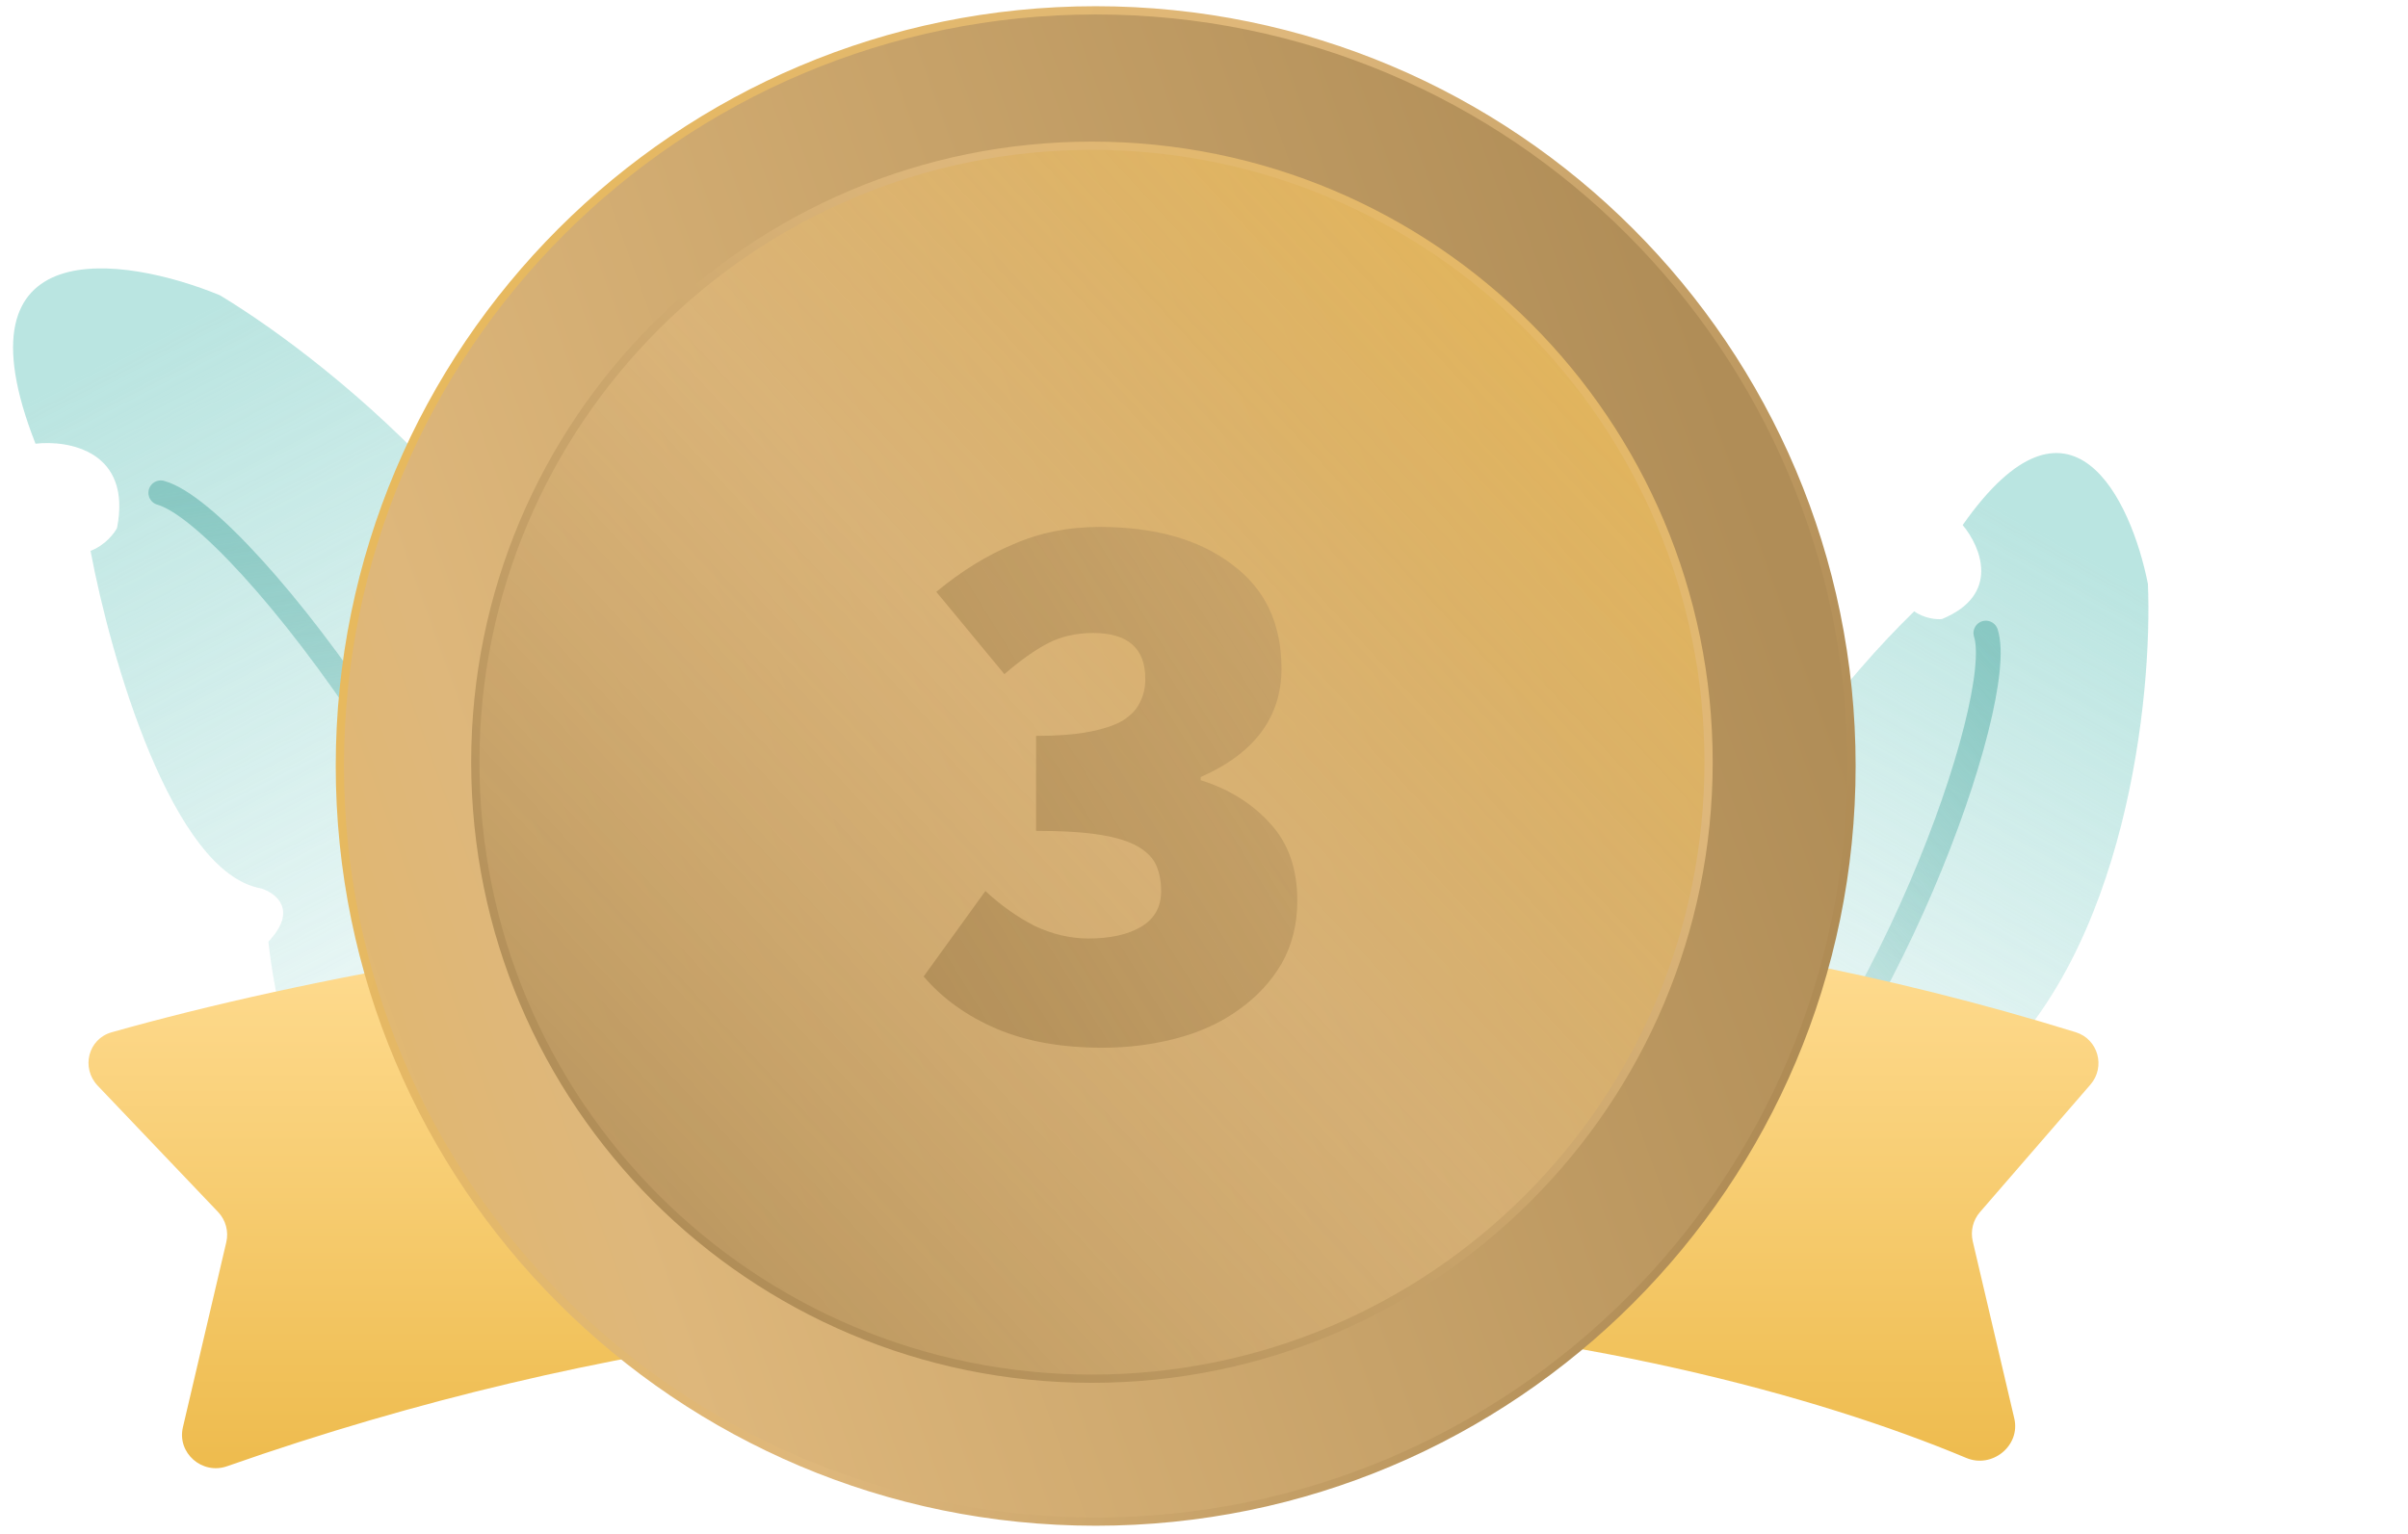
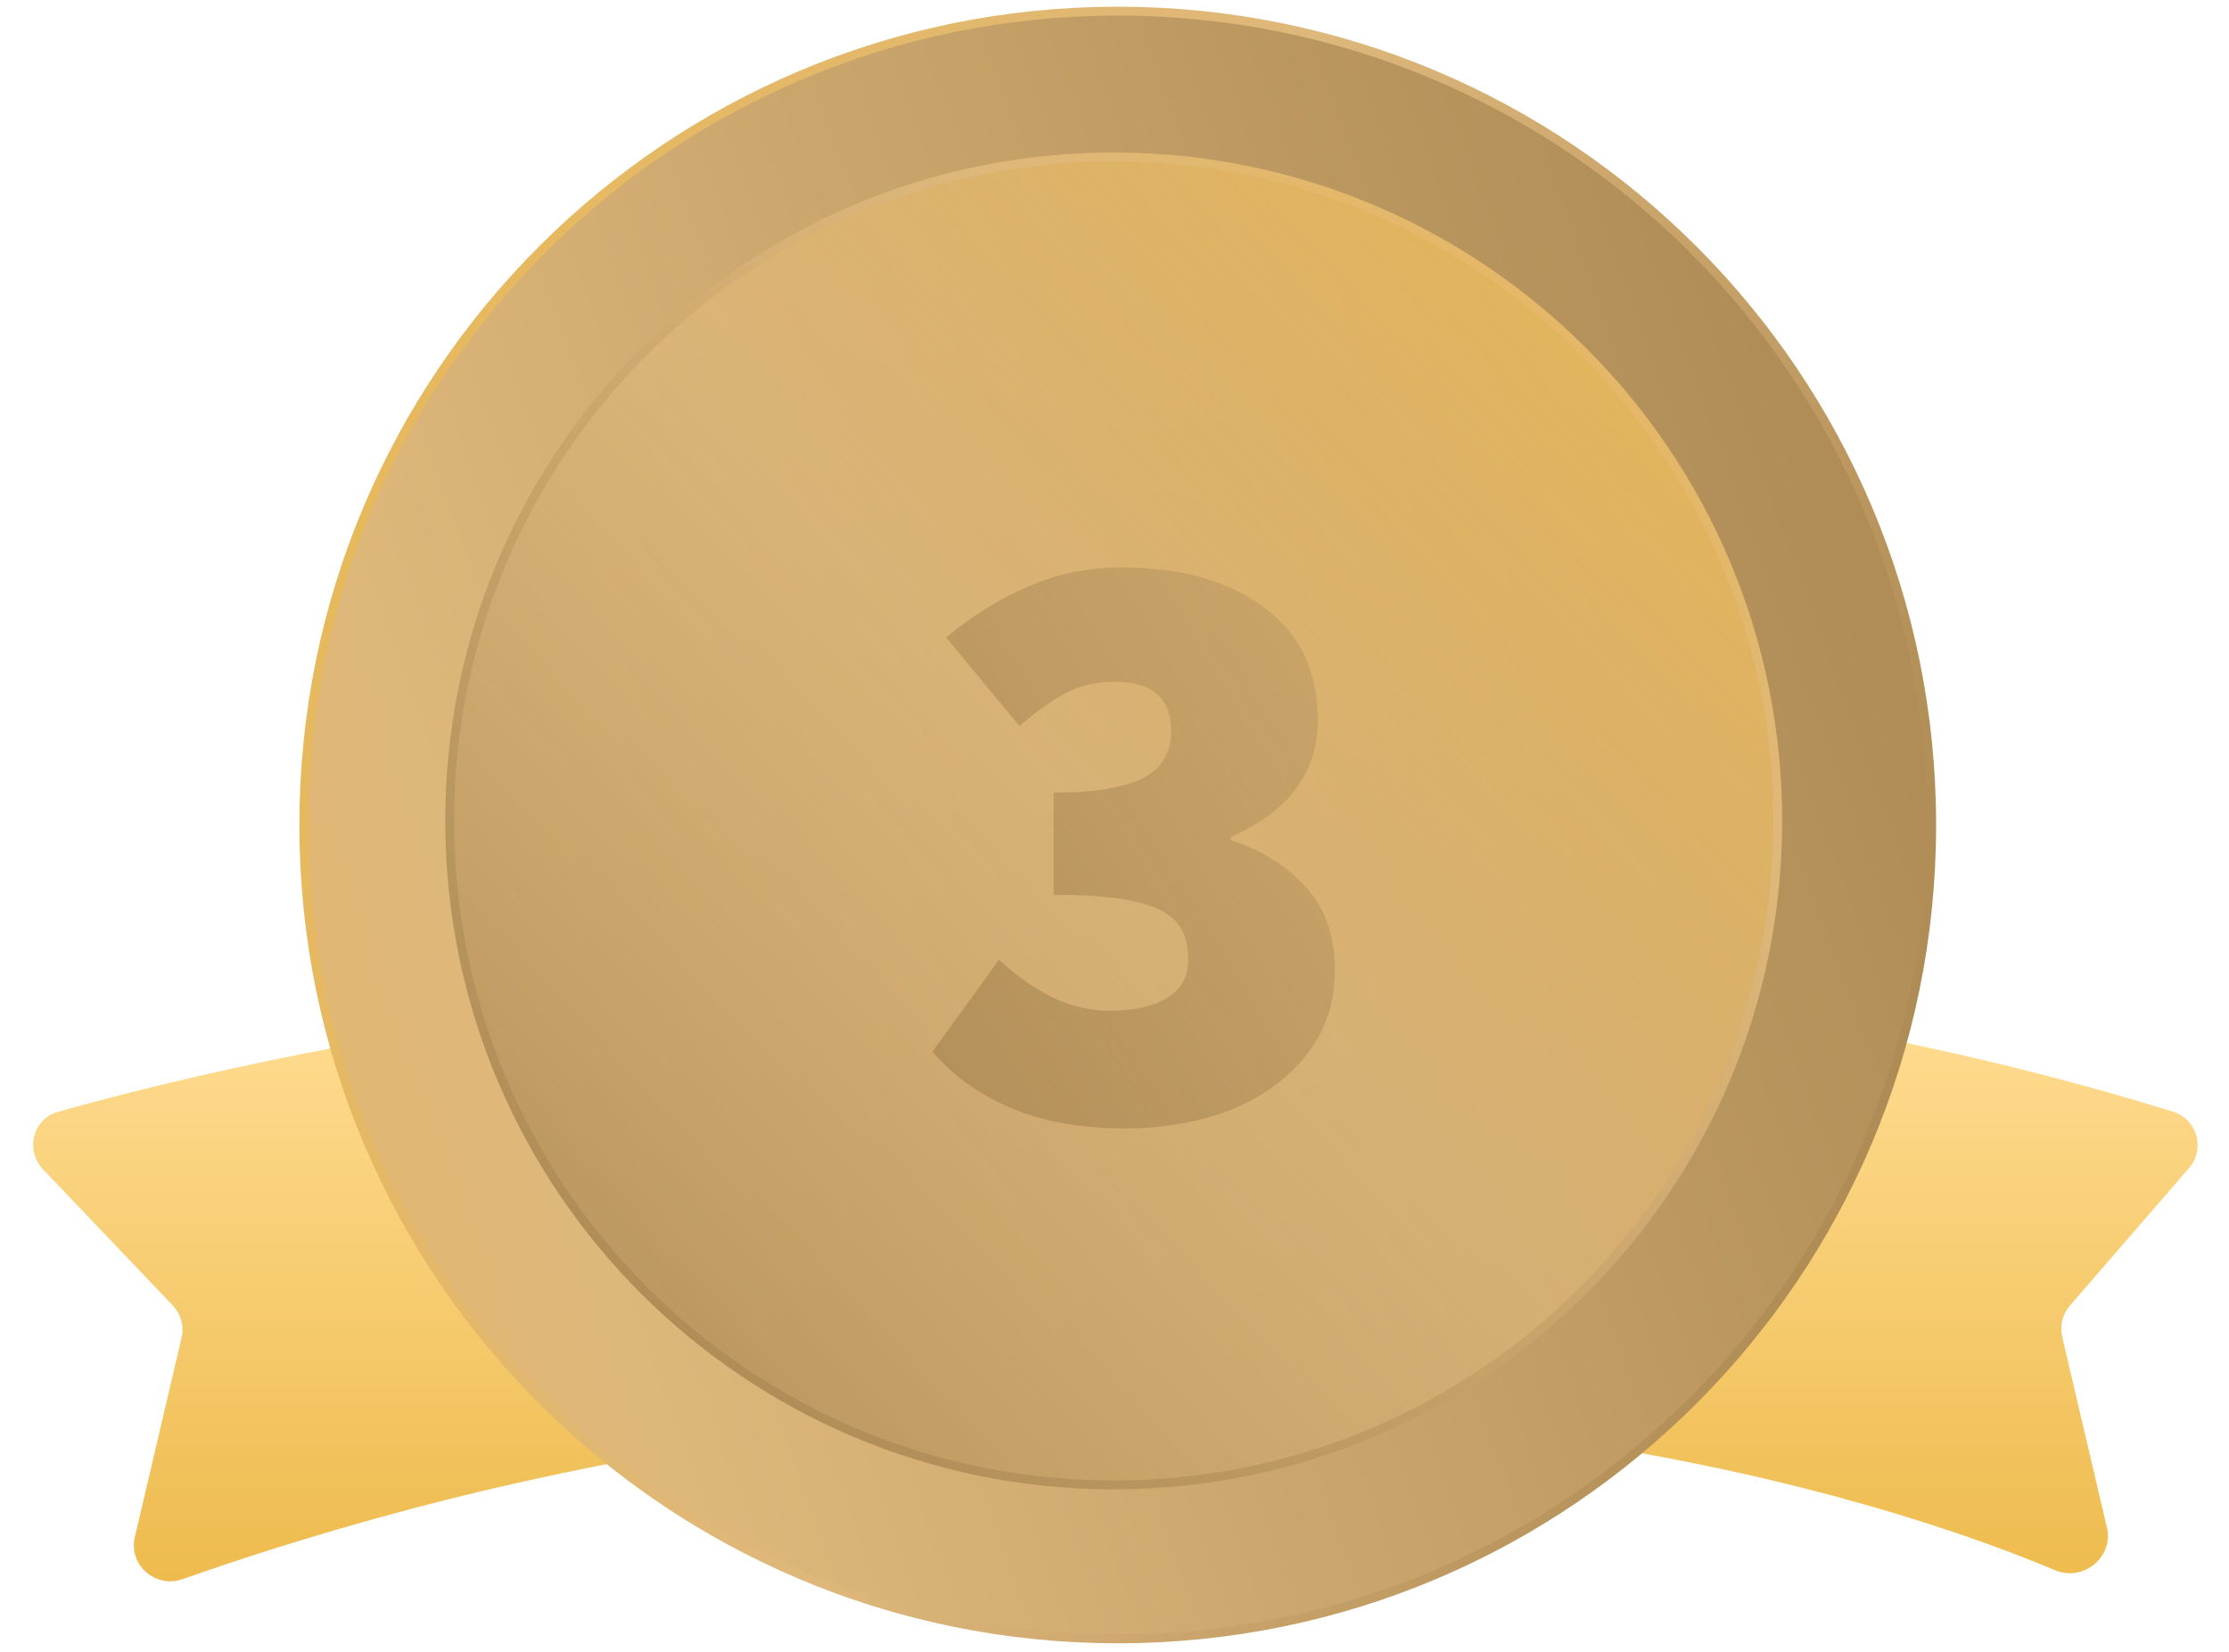
- <svg xmlns="http://www.w3.org/2000/svg" width="292" height="186" viewBox="0 0 292 186" fill="none">
-   <path opacity="0.8" d="M73.889 96.062C70.137 68.373 40.83 44.351 26.645 35.802C14.955 31.008 -5.879 27.901 4.306 53.818C8.363 53.351 16.021 54.741 14.191 64.038C13.864 64.68 12.764 66.135 10.981 66.818C13.383 79.678 20.884 105.872 31.668 107.76C33.471 108.314 36.171 110.38 32.544 114.222C33.977 127.255 40.944 152.965 57.342 151.541C67.566 150.907 88.434 147.604 90.113 139.454C93.582 128.87 84.725 114.771 79.862 109.045C68.002 109.732 70.938 100.676 73.889 96.062Z" fill="url(#paint0_linear)" />
-   <path opacity="0.8" d="M19.497 59.773C29.504 62.559 62.841 106.971 67.132 138.635" stroke="url(#paint1_linear)" stroke-width="3" stroke-linecap="round" />
-   <path opacity="0.8" d="M240.617 130.474C257.873 115.354 261.036 84.401 260.46 70.814C258.443 60.638 251.127 44.965 237.999 63.686C240.158 66.252 242.678 72.125 235.483 75.086C234.895 75.153 233.401 75.06 232.124 74.148C224.408 81.622 209.875 98.63 213.47 106.87C213.909 108.355 213.717 111.14 209.443 110.398C201.17 117.287 186.725 133.711 195.133 144.292C200.201 151.005 211.921 163.795 218.262 161.25C227.081 158.828 232.719 146.373 234.435 140.448C228.589 132.64 236.12 130.545 240.617 130.474Z" fill="url(#paint2_linear)" />
-   <path opacity="0.8" d="M240.809 76.785C243.436 84.9 228.141 127.855 208.406 145.145" stroke="url(#paint3_linear)" stroke-width="3" stroke-linecap="round" />
-   <path d="M251.705 125.198C160.457 96.892 59.143 112.304 13.534 125.21C10.682 126.017 9.804 129.54 11.848 131.686L26.441 147.002C27.372 147.979 27.748 149.359 27.44 150.674L22.179 173.119C21.45 176.232 24.51 178.905 27.527 177.846C120.865 145.079 202.11 161.613 238.439 176.838C241.575 178.152 245.032 175.355 244.257 172.044L239.22 150.556C238.928 149.307 239.252 147.994 240.091 147.024L253.489 131.557C255.356 129.401 254.429 126.042 251.705 125.198Z" fill="url(#paint4_linear)" />
-   <circle cx="132.865" cy="92.907" r="91.653" fill="url(#paint5_linear)" stroke="url(#paint6_linear)" />
-   <circle cx="132.411" cy="92.451" r="74.774" fill="url(#paint7_linear)" stroke="url(#paint8_linear)" />
-   <path d="M133.699 127.081C128.707 127.081 124.419 126.313 120.835 124.777C117.251 123.241 114.307 121.129 112.003 118.441L119.491 108.073C121.347 109.801 123.331 111.209 125.443 112.297C127.619 113.321 129.795 113.833 131.971 113.833C134.659 113.833 136.803 113.353 138.403 112.393C140.003 111.433 140.803 109.993 140.803 108.073C140.803 106.921 140.611 105.897 140.227 105.001C139.843 104.105 139.107 103.337 138.019 102.697C136.931 102.057 135.395 101.577 133.411 101.257C131.427 100.937 128.835 100.777 125.635 100.777V89.257C128.195 89.257 130.307 89.097 131.971 88.777C133.699 88.457 135.075 88.009 136.099 87.433C137.123 86.793 137.827 86.057 138.211 85.225C138.659 84.393 138.883 83.433 138.883 82.345C138.883 78.633 136.771 76.777 132.547 76.777C130.499 76.777 128.675 77.193 127.075 78.025C125.475 78.857 123.715 80.105 121.795 81.769L113.539 71.785C116.547 69.289 119.651 67.369 122.851 66.025C126.051 64.617 129.539 63.913 133.315 63.913C140.035 63.913 145.379 65.417 149.347 68.425C153.379 71.369 155.395 75.593 155.395 81.097C155.395 86.985 152.131 91.369 145.603 94.249V94.633C149.059 95.721 151.875 97.481 154.051 99.913C156.227 102.281 157.315 105.385 157.315 109.225C157.315 112.105 156.675 114.665 155.395 116.905C154.115 119.081 152.387 120.937 150.211 122.473C148.099 124.009 145.603 125.161 142.723 125.929C139.843 126.697 136.835 127.081 133.699 127.081Z" fill="url(#paint9_linear)" />
+ <svg xmlns="http://www.w3.org/2000/svg" width="251" height="186" viewBox="0 0 251 186" fill="none">
+   <path d="M244.705 125.198C153.457 96.892 52.143 112.304 6.534 125.21C3.682 126.017 2.804 129.54 4.848 131.686L19.441 147.002C20.372 147.979 20.748 149.359 20.44 150.674L15.179 173.119C14.45 176.232 17.51 178.905 20.527 177.846C113.865 145.079 195.11 161.613 231.439 176.838C234.575 178.152 238.032 175.355 237.257 172.044L232.22 150.556C231.928 149.307 232.252 147.994 233.091 147.024L246.489 131.557C248.356 129.401 247.429 126.042 244.705 125.198Z" fill="url(#paint0_linear)" />
+   <circle cx="125.865" cy="92.907" r="91.653" fill="url(#paint1_linear)" stroke="url(#paint2_linear)" />
+   <circle cx="125.411" cy="92.451" r="74.774" fill="url(#paint3_linear)" stroke="url(#paint4_linear)" />
+   <path d="M126.699 127.081C121.707 127.081 117.419 126.313 113.835 124.777C110.251 123.241 107.307 121.129 105.003 118.441L112.491 108.073C114.347 109.801 116.331 111.209 118.443 112.297C120.619 113.321 122.795 113.833 124.971 113.833C127.659 113.833 129.803 113.353 131.403 112.393C133.003 111.433 133.803 109.993 133.803 108.073C133.803 106.921 133.611 105.897 133.227 105.001C132.843 104.105 132.107 103.337 131.019 102.697C129.931 102.057 128.395 101.577 126.411 101.257C124.427 100.937 121.835 100.777 118.635 100.777V89.257C121.195 89.257 123.307 89.097 124.971 88.777C126.699 88.457 128.075 88.009 129.099 87.433C130.123 86.793 130.827 86.057 131.211 85.225C131.659 84.393 131.883 83.433 131.883 82.345C131.883 78.633 129.771 76.777 125.547 76.777C123.499 76.777 121.675 77.193 120.075 78.025C118.475 78.857 116.715 80.105 114.795 81.769L106.539 71.785C109.547 69.289 112.651 67.369 115.851 66.025C119.051 64.617 122.539 63.913 126.315 63.913C133.035 63.913 138.379 65.417 142.347 68.425C146.379 71.369 148.395 75.593 148.395 81.097C148.395 86.985 145.131 91.369 138.603 94.249V94.633C142.059 95.721 144.875 97.481 147.051 99.913C149.227 102.281 150.315 105.385 150.315 109.225C150.315 112.105 149.675 114.665 148.395 116.905C147.115 119.081 145.387 120.937 143.211 122.473C141.099 124.009 138.603 125.161 135.723 125.929C132.843 126.697 129.835 127.081 126.699 127.081Z" fill="url(#paint5_linear)" />
  <defs>
-     <linearGradient id="paint0_linear" x1="23.796" y1="38.131" x2="80.66" y2="148.635" gradientUnits="userSpaceOnUse">
-       <stop stop-color="#A9DED9" />
-       <stop offset="1" stop-color="#A9DED9" stop-opacity="0" />
-     </linearGradient>
-     <linearGradient id="paint1_linear" x1="37.638" y1="57.314" x2="48.991" y2="141.093" gradientUnits="userSpaceOnUse">
-       <stop stop-color="#7AC0BA" />
-       <stop offset="1" stop-color="#7AC0BA" stop-opacity="0" />
-     </linearGradient>
-     <linearGradient id="paint2_linear" x1="257.574" y1="69.92" x2="207.691" y2="158.94" gradientUnits="userSpaceOnUse">
-       <stop stop-color="#A9DED9" />
-       <stop offset="1" stop-color="#A9DED9" stop-opacity="0" />
-     </linearGradient>
-     <linearGradient id="paint3_linear" x1="250.714" y1="88.091" x2="198.5" y2="133.839" gradientUnits="userSpaceOnUse">
-       <stop stop-color="#7AC0BA" />
-       <stop offset="1" stop-color="#7AC0BA" stop-opacity="0" />
-     </linearGradient>
-     <linearGradient id="paint4_linear" x1="132.411" y1="-18.496" x2="132.411" y2="180.409" gradientUnits="userSpaceOnUse">
+     <linearGradient id="paint0_linear" x1="125.411" y1="-18.496" x2="125.411" y2="180.409" gradientUnits="userSpaceOnUse">
      <stop stop-color="#FAE0A1" />
      <stop offset="0.684" stop-color="#FEDA8D" />
      <stop offset="1" stop-color="#EDBA4B" />
    </linearGradient>
-     <linearGradient id="paint5_linear" x1="225.018" y1="92.907" x2="-29.544" y2="185.06" gradientUnits="userSpaceOnUse">
+     <linearGradient id="paint1_linear" x1="218.018" y1="92.907" x2="-36.544" y2="185.06" gradientUnits="userSpaceOnUse">
      <stop stop-color="#B08D57" />
      <stop offset="0.585" stop-color="#DEB77B" />
      <stop offset="1" stop-color="#EDBA4B" />
    </linearGradient>
-     <linearGradient id="paint6_linear" x1="270.639" y1="115.717" x2="1.478" y2="28.126" gradientUnits="userSpaceOnUse">
+     <linearGradient id="paint2_linear" x1="263.639" y1="115.717" x2="-5.522" y2="28.126" gradientUnits="userSpaceOnUse">
      <stop stop-color="#997743" />
      <stop offset="0.507" stop-color="#DEB77B" />
      <stop offset="1" stop-color="#EDBA4B" />
    </linearGradient>
-     <linearGradient id="paint7_linear" x1="229.583" y1="17.177" x2="67.174" y2="167.725" gradientUnits="userSpaceOnUse">
+     <linearGradient id="paint3_linear" x1="222.583" y1="17.177" x2="60.174" y2="167.725" gradientUnits="userSpaceOnUse">
      <stop stop-color="#EDBA4B" />
      <stop offset="0.551" stop-color="#DEB77B" stop-opacity="0.7" />
      <stop offset="0.991" stop-color="#B08D57" />
    </linearGradient>
-     <linearGradient id="paint8_linear" x1="219.09" y1="9.878" x2="89.984" y2="156.776" gradientUnits="userSpaceOnUse">
+     <linearGradient id="paint4_linear" x1="212.09" y1="9.878" x2="82.984" y2="156.776" gradientUnits="userSpaceOnUse">
      <stop stop-color="#EDBA4B" />
      <stop offset="0.38" stop-color="#DEB77B" />
      <stop offset="1" stop-color="#B08D57" />
    </linearGradient>
-     <linearGradient id="paint9_linear" x1="98.14" y1="144.433" x2="375.968" y2="-27.556" gradientUnits="userSpaceOnUse">
+     <linearGradient id="paint5_linear" x1="91.14" y1="144.433" x2="368.968" y2="-27.556" gradientUnits="userSpaceOnUse">
      <stop offset="0.042" stop-color="#B08D57" />
      <stop offset="0.573" stop-color="#DEB77B" stop-opacity="0.45" />
      <stop offset="1" stop-color="#FFF0D0" />
    </linearGradient>
  </defs>
</svg>
